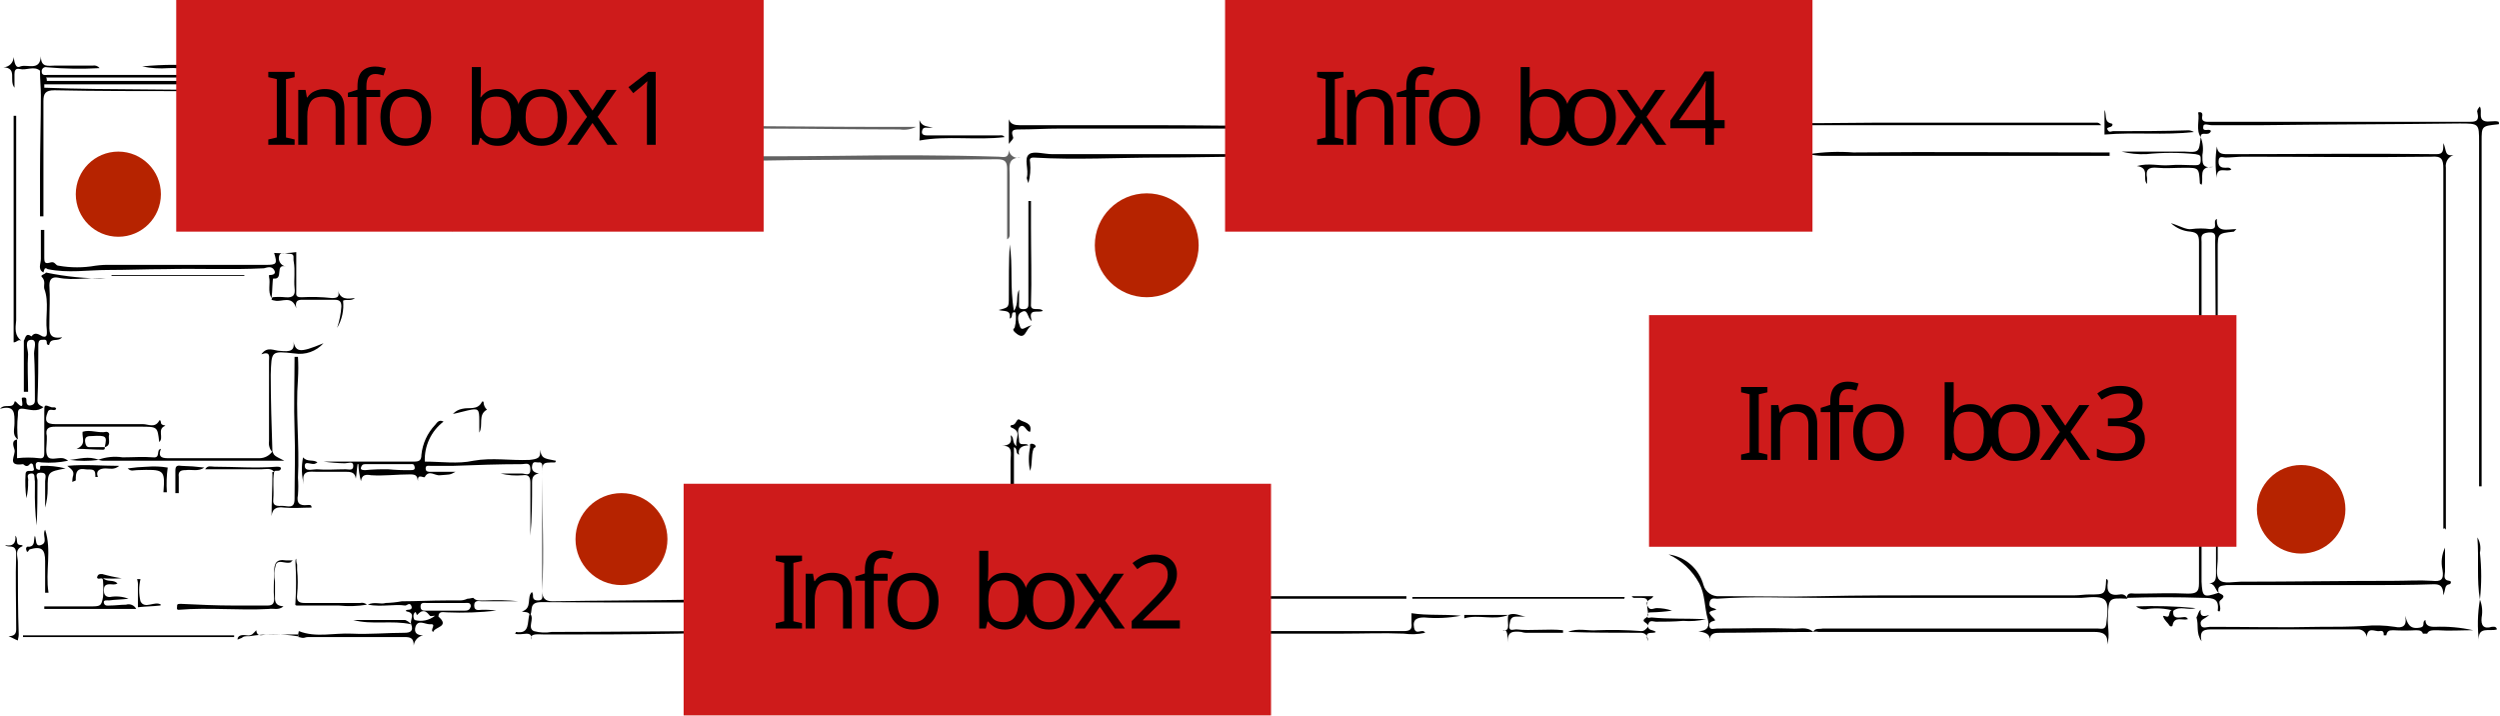
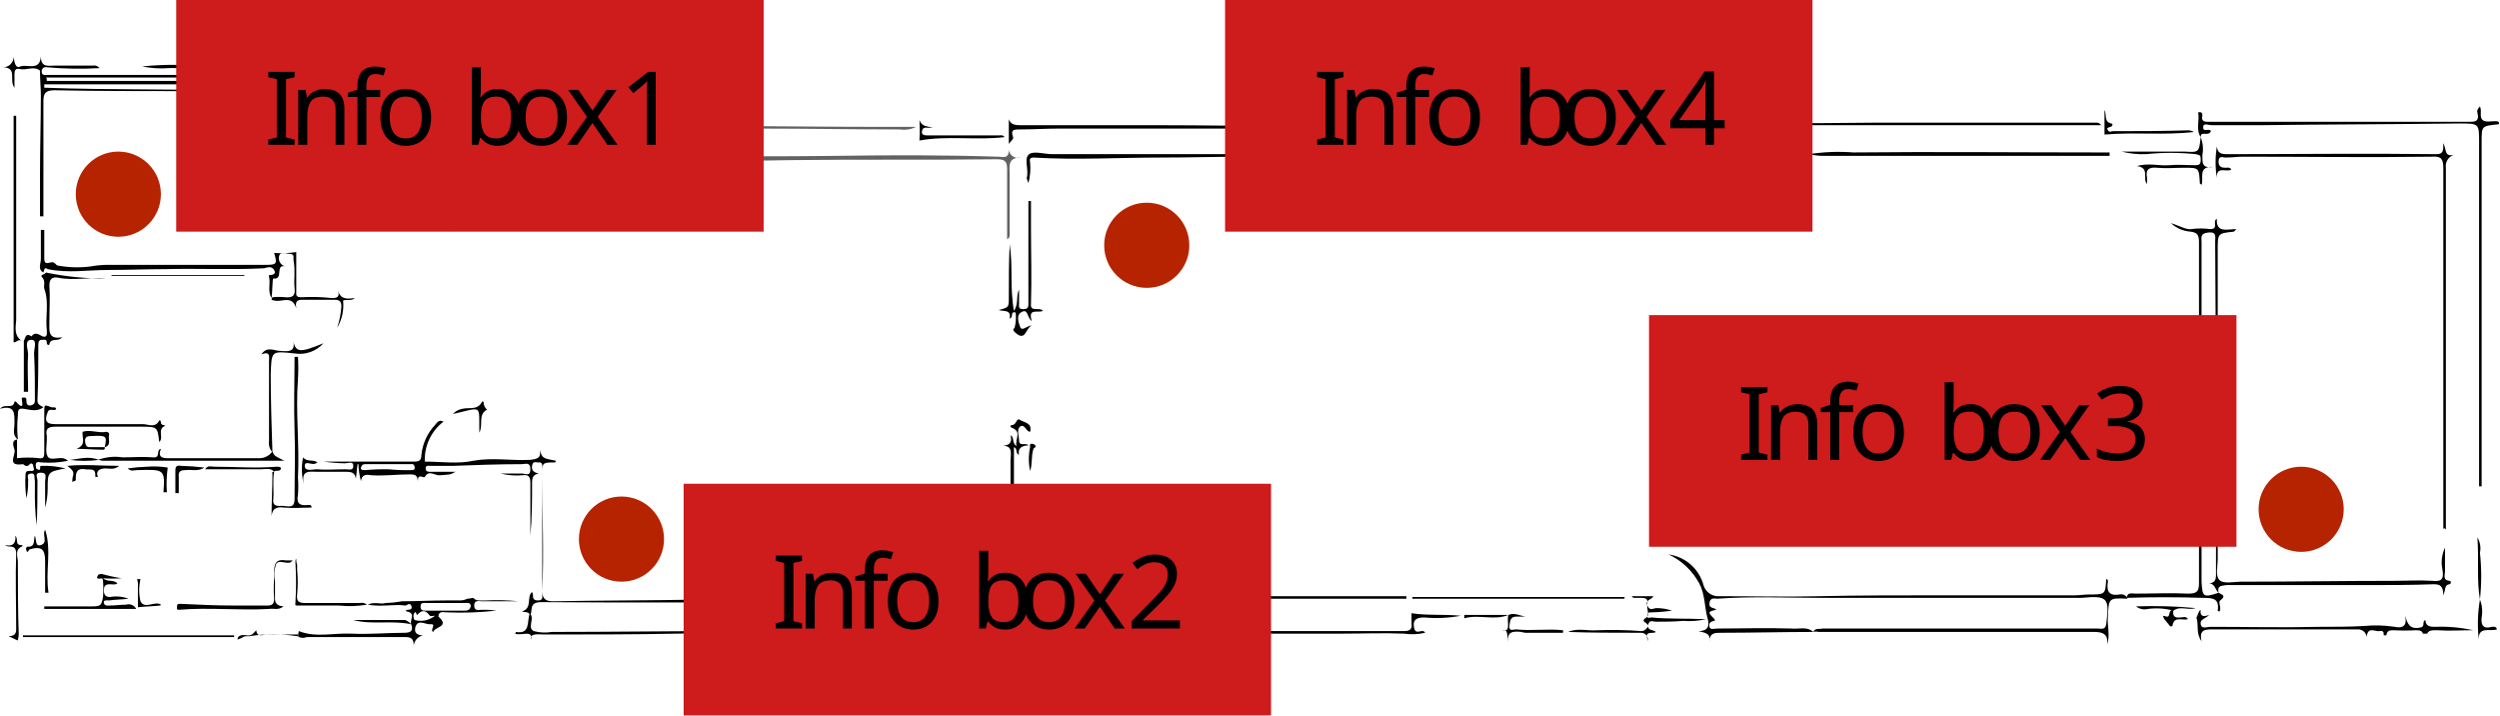
<svg xmlns="http://www.w3.org/2000/svg" id="infobokse" viewBox="0 0 293.54 84">
  <g id="bygning">
    <path d="M69.1,79c-.2-.3-.6-.2-.9-.3,1.3-.4.5-1.7,1.2-2.3,0,.1.1.2.1.3,0,.4,0,.7.6.7s.5-.4.5-.7V62c0-.4.1-.9-.5-.8-.3,0-.6-.2-.7.4s.3.8.8.9c-.6.1-.8.4-.8,1,0,2.1,0,4.2-.2,6.3V63.6c0-.7-.2-1-.9-.9a7.82,7.82,0,0,1-2.6-.2h2.5c.4,0,1,.4,1-.5s-.6-.6-1-.6c-2.7,0-5.4.1-8.1.2H57.5c-.3,0-.6-.1-.6.3s.3.4.6.4h2.9c-.7.4-.7.3-1.8.4-.6.1-1.3-.7-1.8.2-.1.2-.9-.5-.8.5-.1-.6-.2-.8-.9-.8-1.6,0-3.1.2-4.6.1-.6-.1-1.1-.1-1.2.7a8.79,8.79,0,0,1-.3-2h-.1c-.1.6-.1,1.1-.2,1.7-.1-.7-.5-.8-1.1-.8H44.2c-.9,0-2-.3-1.6,1.5a6.93,6.93,0,0,1-.1-3.2c.5.6,1.2.2,1.7.6-.1,0-.1.1-.2.1-.4.3-1.3-.4-1.3.3s.9.4,1.4.4c1.1.1,2.2,0,3.4,0,.4,0,.9.2.9-.4s-.6-.3-1-.3a21.05,21.05,0,0,1-2.5-.2H55.5c.6,0,.9-.1.9-.8A6,6,0,0,1,58,56.8c.2-.2.4-.7,1-.4a5.61,5.61,0,0,0-2.2,4.7c1.9,0,3.9.3,5.7-.1,2.2-.4,4.4,0,6.6-.1.9-.1,1.4-.2,1.2-1.2.3,1,.3,1,1.9,1.3a.35.35,0,0,1-.1.2c-1.6,0-1.5,0-1.5,1.7,0,4.5.2,9,0,13.4,0,.8.3,1.2,1.2,1.2,5.8-.1,11.6-.1,17.3-.2,11.7-.1,23.4-.1,35-.1.3,0,.6.1,1.3.1a33.14,33.14,0,0,1-6.2.2c-4.7.1-9.4.1-14.1.1-11.5,0-23.1.1-34.6,0-1.5,0-1,.9-1.3,1.5ZM52.5,62h0a22.6,22.6,0,0,0,2.6.1c.3,0,.6,0,.5-.4s-.3-.3-.5-.3H49.8c-.3,0-.4.1-.5.4s.3.3.5.3A24.37,24.37,0,0,1,52.5,62Z" transform="translate(-6.9 -6.9)" />
    <path d="M267.5,76.5c.3.2,1,.3.2.9-.3.2.2.9-.1,1.3a.35.35,0,0,1-.2-.1c.2-1.4-.5-1.5-1.7-1.5q-4.5-.15-9,0h0c.1-.7.6-.5,1-.5,2.1,0,4.2-.1,6.2,0,1,0,1.3-.2,1.3-1.2V35.3c0-.8-.2-1.1-1-1.2a3.77,3.77,0,0,1-2.3-1c1,.3,1.8.8,2.4.7a8.09,8.09,0,0,1,2.2,0c1.1,0,.2-.9.8-1.2-.1,1.7,1.2,1.2,2.3,1.2l-.3.3c-1.9.2-1.9.2-1.9,2.1V72.5c0,.9-.3,2,.2,2.5s1.7.2,2.5.2c6,0,12-.1,18-.1,1.5,0,3-.1,4.5,0,1,.1,1.4-.1,1.2-1.3a4,4,0,0,1,.3-2.6V74c0,.4-.3,1,.5,1.1.3,0,.2.4,0,.4-.6.1-.4.6-.7,1.3,0-1.1-.4-1.3-1.1-1.3-2.7.1-5.4.1-8.1.1H268.4c-.5.1-1.1,0-.9.9-.4-.3-.4-1.2-1.3-1.1.9,0,1-.4,1-1.1,0-13,0-26-.1-39.1,0-.5.2-1.1-.8-1s-.8.6-.8,1.1V75.2C265.6,77,265.7,77.1,267.5,76.5Z" transform="translate(-6.9 -6.9)" />
    <path d="M219.9,81.1c-3.6,0-7.3.1-10.9.1-.7,0-1.3,0-1.3,1.1.2-1.1-.6-1.1-1.3-1.3,1.2,0,1.3-.7,1.1-1.4-.4-1.4-.3-2.9-1-4.2a7.89,7.89,0,0,0-3.6-3.4,4.94,4.94,0,0,1,4.1,3.6,1.8,1.8,0,0,0,1.9,1.3c4,0,8,.1,11.9,0,4.5-.1,9-.1,13.5-.1h16.3c.6,0,1.1-.1,1.7-.1,1.9,0,1.9,0,2-1.8.2,0,.2.2.2.3-.2,1.2.2,1.7,1.4,1.5a.76.76,0,0,1,.9.5h0c-2.2-.1-2.2-.1-2.3,2.1-.1,1.1.3,2.2-.1,3.3.2-1.3-.6-1.5-1.5-1.5H220.5a1.15,1.15,0,0,0-.6,0c.2-.5.7-.3,1.1-.4h32.3c.4,0,.9.2,1-.5.4-3.1.2-3.4-2.9-3.1H220.9c-4.1,0-8.2-.2-12.3.1-.3,0-.8-.2-.9.5s.6.5.8.8c-1,.2-1,.3-.3,1q.3.3,0,.3c-.4.1-.6.3-.5.7s.6.2.9.2c2.9,0,5.8-.1,8.7,0C218.2,80.8,219.1,80.4,219.9,81.1Z" transform="translate(-6.9 -6.9)" />
    <path d="M68.3,24.8H60.1c.1.8.8.2,1,.8-1.1-.1-1,.7-1,1.4,0,1.6.1,3.1,0,4.7-.1,1.1.4,1.5,1.4,1.3.2,0,.4-.2.7.1-.6.6-1.7-.4-2.1.9-.1.2-.1-.1-.2-.2-.1-.6-.6-.4-1.1-.6.6,0,1.1.1,1.1-.7-.1-1.9.1-3.9-.1-5.8-.1-.7-.3-.8-.9-.8H49.6c-2.2,0-4.5,0-6.7-.1-.9,0-1.3.1-1.2,1.2s0,2.1,0,3.4a1.7,1.7,0,0,1-.4-1.4,19.22,19.22,0,0,0,0-2.4c-.2-1-.2-1.4,1.2-1.3,2.4.2,4.9,0,7.3.1,2.9.1,5.8-.2,8.7.2h.4c.3-.1.8.1.9-.4s-.6-.1-.7-.5c.2-.3.8.1.8-.5s-.7-.2-.9-.7c1.7-.2.4-1.6,1-2.3.5,0,0,.8.6.8s.4.3,0,.4c-.7.1-.6.3-.6.6,0,.5.4.3.6.3,2.5,0,4.9,0,7.4.1.5,0,.4-.2.5-.6.2-.8-.2-1.6-.1-2.7a2.3,2.3,0,0,1,.3.9c-.1.8.3.8.9.8,7.1.2,14.2-.1,21.3-.1,6.7,0,13.3.1,20,.1h3.6a3.19,3.19,0,0,1-1.9.3c-5.4,0-10.8-.1-16.2-.1-7.6,0-15.1.1-22.7.1H69.9c-.4,0-1.1-.3-1.1.6s.7.5,1.2.8c-.5.3-1.5-.2-1.3.8h0a1.27,1.27,0,0,0-1.2-.7c-2.3.1-4.5.1-6.8.1-.5,0-.8,0-.8.5s.4.3.7.3c2.1,0,4.1,0,6.2.1.5,0,1.1-.3,1.5.2Z" transform="translate(-6.9 -6.9)" fill="#626262" />
    <path d="M219.4,25c-1,.5-2.1.2-3.1.2-9.6.1-19.3.1-28.9.1H153.1c-3.3,0-6.5.1-9.8.1-5,0-10,.3-15,0-.6,0-.4.4-.4.6a6.87,6.87,0,0,1-.2,2.4,3.93,3.93,0,0,1-.2-.6c.3-1-.4-2.3.3-2.8.5-.4,1.8,0,2.7,0h20.6c9,0,17.9-.1,26.9-.2h39.5c.7,0,1.3.2,1.9.2Z" transform="translate(-6.9 -6.9)" />
    <path d="M12.4,16.4H40v.4H12.1v.4c8,.3,16,.1,24.1.4H28.1c-4.9,0-9.9,0-14.8-.1-1.1,0-1.3.4-1.3,1.3V32.3h-.4V27.2c0-3,.1-6.1.1-9.1,0-.9-.1-1.8-.1-2.7v-.2c-.7-.6-1.6,0-2.4-.2-.5-.1-.6.2-.6.6v1.6c-.7-.9.4-2.3-1.3-2.4a1.22,1.22,0,0,0,1.2-1.2c.1.6.2,1.4.8,1.1.8-.3,2.3.6,2.4-1.2,0,1.4.9,1.1,1.7,1.1h4.4a.83.83,0,0,1,.8.3,42.78,42.78,0,0,1-6.2-.1.47.47,0,0,0-.6.5c0,.5.4.4.7.4H40.3a.6.6,0,0,1,.6.3H12.3C12.4,16.1,12.4,16.2,12.4,16.4Z" transform="translate(-6.9 -6.9)" />
    <path d="M293.9,69V26.7c0-1.1-.2-1.5-1.4-1.4-7.4.1-14.7,0-22.1,0-.7,0-1.4.1-2.1.1-.3,0-.8-.3-.8.5,0,.6.4.7.8.7.2,0,.5-.1.7.2-.5.4-1.8-.5-1.7,1a11.48,11.48,0,0,1,0-3.7c.1.8.5.9,1.2.9,8.2,0,16.4-.1,24.6,0,.8,0,.8-.4.8-1.3.4.8.1,1.6,1.2,1.4a1.37,1.37,0,0,0-.9,1.5V69.1C294.1,68.9,294,68.9,293.9,69Z" transform="translate(-6.9 -6.9)" />
    <path d="M68.7,24.3c.2,0,.4.1.6.1s.9-.2.9.3-.6.2-.9.1-.4.1-.4.4.2.2.3.2c5-.2,10-.1,15-.1,7-.1,14.1,0,21.1-.1,6.3-.1,12.6-.1,18.9.1.5,0,1.2.3,1.2-.8a1.09,1.09,0,0,0,1.4.9c-1.6,0-1.3,1.1-1.3,2v7.1a.55.55,0,0,1-.3.5V26.8c0-.9-.2-1.2-1.2-1.2-8,.1-16.1,0-24.1.1-10.1.2-20.1.1-30.2.1-.6,0-1,.1-1,.8,0,.2-.2.4-.6.5V24.9h0a1.7,1.7,0,0,0,.6-.6Z" transform="translate(-6.9 -6.9)" fill="#626262" />
    <path d="M265.4,23c-.6-.9-.1-2-.3-2.9.4-.1.5.1.5.3-.2.9.4.8,1,.8h30.1c.8,0,1.5.1,1.2-1.1-.1-.2.1-.5.3-.7.3.6-.2,1.4.5,1.7.5.2,1.2-.1,1.7.1.1.3,0,.3-.1.3-1.9.2-1.9.2-1.9,2V64h-.3V23.6c0-2.2,0-2.2-2.3-2.2-7.8.1-15.5.1-23.3.2h-5.8c-.4,0-1-.3-1,.2-.1.7.8.1.9.5-.3.7-1.2-.1-1.2.7Z" transform="translate(-6.9 -6.9)" />
    <path d="M64,77.4c-.6,0-1.2.1-1.5-.3-.2,0-.4.1-.7.1a2,2,0,0,1-.9.2H59.3c-1.7,0-3.5.1-5.2.1h0a12.25,12.25,0,0,1-1.9.2c-.6.2-1.3-.2-2.1.2,1.7.3,3.1-.1,4.4.1.2,0,.5-.4.7,0s-.1.5-.4.5c-.1,0-.4.1-.1.2,1.1.2.3,1,.5,1.5h0c.3.8-.1,1-.8,1-2.1,0-4.1.2-6.2.1S44,81.8,42,81l-.1.5c.1.1.1.1,0,.2h0c.2,0,.4.1.6.1s.3-.1.6-.1H54.4c.7,0,1.1.1,1.1,1a1.38,1.38,0,0,1,1.1-1.2c-.7,0-1.1-.3-.9-1,.3-.9,1.1-.3,1.7-.3.9-.1-.1.7.4.9.1-.6,2-.6.6-1.8,0-.7.6-.5,1-.5a37.5,37.5,0,0,0,5.8-.2,9.7,9.7,0,0,0-1.7-.1c-.3,0-.9.2-.9-.5s.6-.5.9-.5h4.3A24.74,24.74,0,0,0,64,77.4Zm-8.4,2.3a.82.82,0,0,1-.1-.7c.3-.6.3.2.4.1s.3-.3.5-.4c.4-.1.6,0,1,.5.1.1.3,0,.6,0A2.7,2.7,0,0,1,55.6,79.7Zm5.9-1.1H56.9c-.3,0-.6,0-.6-.5s.4-.4.7-.4h4.5c.3,0,.7-.1.7.4C62.1,78.4,62,78.6,61.5,78.6Z" transform="translate(-6.9 -6.9)" />
    <path d="M125.4,23.8V20.9c.2.6.7.7,1.3.7H143c5.1,0,10.2.1,15.3.1,9,0,17.9-.1,26.9-.1H187v.3h-4.1c-4.1,0-8.3.1-12.4.1H131.3c-1.6,0-3.1.1-4.7.1-.7,0-1,.1-.7.9C126,23.2,125.6,23.5,125.4,23.8Z" transform="translate(-6.9 -6.9)" />
    <path d="M284.9,81.7c.1-1.3,1-.6,1.5-.7s.5.2.5.5h.3c.1-.5.3-.6.8-.6a24.32,24.32,0,0,0,2.7,0c.5,0,.7.1.8.4h.5c.2-.4.5-.4,1.2-.4,1.4.1,2.8,0,4.2,0a17.15,17.15,0,0,0-4.5-.4c-.6,0-1.1-.1-1.1-.8-.5.2.1.8-.7.9-1.2.2-1.4-.5-1.7-1.4.3,1.2-.3,1.5-1.2,1.3a14.6,14.6,0,0,0-3.6-.1c-1.7.1-3.5.1-5.2.1-4.3.1-8.6,0-12.9,0-.4,0-1,.3-1.1-.3s.5-.6,1-1.1c-.8.3-1.1.1-1-.6-.3.2-.3.6-.5.9.3.9-.1,1.8.6,2.8-.3-1.4.4-1.4,1.4-1.4h17A1,1,0,0,1,284.9,81.7Z" transform="translate(-6.9 -6.9)" />
    <path d="M27.9,64.8V62.9c-.1-.7.3-.8.8-.8.7-.1,1.5.2,2.2-.3a26.45,26.45,0,0,0-2.7-.2c-.6-.1-.7.1-.7.6v2.6Z" transform="translate(-6.9 -6.9)" />
    <path d="M23,62.1c3.2-.1,3.3-.1,3.1,2.6h.4a14.08,14.08,0,0,1,.1-2.9,9.86,9.86,0,0,0-2.4-.1,19.52,19.52,0,0,0-2.3.2C22.3,62.3,22.6,62.1,23,62.1Z" transform="translate(-6.9 -6.9)" />
    <path d="M12,38.9c-.7-.4-.3-1-.3-1.6V33.9h.4v3.2c0,.7.1.8.8.6.5-.1.5.4.9.4a12.42,12.42,0,0,0,4.3,0,10.87,10.87,0,0,1,1.8-.1H38.1c1.3,0,1.4-.1,1-1.4a11.33,11.33,0,0,0,2.6-.1v4.6c0,.4-.1.7.6.7a21.66,21.66,0,0,1,3.6.1c.7,0,.9-.2.7-.9.3,1.1,1.1,1,2,.9-.5.4-1,.1-1.4.3a5.2,5.2,0,0,1-.7,3.2,10.08,10.08,0,0,0,.5-2.5c0-.6-.2-.8-.8-.8H42.7c-.6,0-1.2-.1-1,1-.5-1.6-1.7-.7-2.5-.9-.4-.1-.5,0-.3-.4a7.52,7.52,0,0,1,1.5,0c1,.1,1.2-.3,1.1-1.1-.1-1,.1-2-.1-3.1-.1-.4.2-.9-.5-.9-.4,0-1-.3-1.2.2a1,1,0,0,0,.8,1.3c-1.4-.4-.2,1.6-1.5,1.4-.1,0-.1,1.5-.2,2.3-.5-.8-.1-1.7-.3-2.5v-.2c.4,0,.9-.1.6-.6s-.8-.3-1.2-.2c-3.9.2-7.7,0-11.6.1-2.2,0-4.5.1-6.7.1-2.4,0-4.7.4-7.1-.1-.4-.3-.4.1-.5.4Z" transform="translate(-6.9 -6.9)" />
    <path d="M127.6,77.2c.4-4.1,0-8.2.2-12.3.4,0,.3.3.3.4,0,3.7,0,7.3-.1,11,0,.6.2.6.6.6h43.5v.3Z" transform="translate(-6.9 -6.9)" />
    <path d="M8.9,58.5v2.2a11.29,11.29,0,0,1,2.6,0c.6.1.6-.3.6-.7V55.3c0-.9,0-.9.8-.6.2.1.5-.1.6.2-.2.4-.8-.2-1,.4-.4,1-.2,1.4.9,1.4H23.7c.6,0,1.4.5,1.9-.4.1-.2.2.1.2.2,0,.4.6.3.5.4-1,.4-.1,1.4-.7,1.9-.2-1.8-.2-1.8-2.2-1.8h-10c-.8,0-1.2.2-1,1.1v.4c0,.7-.2,1.5.1,2s1.2.1,1.8.2a1.55,1.55,0,0,1,.6.3,11.25,11.25,0,0,1-3.1.2c-.2,0-.6-.2-.7.2,0,.2,0,.6.2.6.5.3.2-.4.4-.4a10.22,10.22,0,0,1,2.9.3c-2.1.4-2.1.4-2.1,2.4a8.33,8.33,0,0,1-.3,2.2V63.4c0-.4.3-1-.5-1s-.4.6-.4.9c0,1.8,0,3.5-.1,5.3a32.4,32.4,0,0,1-.2-4.4v-.8c-.1-.4.1-1-.5-.9s-.2.6-.3.9a7.5,7.5,0,0,1-.2,2,13.57,13.57,0,0,1-.1-2.8c0-.5.4-.4.7-.4.5,0,.2-.4.2-.6s-.2-.4-.4-.2c-.4.5-.7,0-.8,0-2,.3-.8-1.1-1-1.7s-.3-1.1.3-1.2Z" transform="translate(-6.9 -6.9)" />
    <path d="M9,58.5c-.7-.5-.4-1.2-.4-1.9,0-1.1.1-2.2-1.7-1.7.6-.7,1.5.1,1.7-.8,0-.1.1-.1.2,0,1.2,1.3.5-.5.7-.5.5-.1.5.1.5.3s0,.7.5.6.5-.4.5-.7c0-1.8,0-3.6-.1-5.4,0-.6.4-1.6-.3-1.6-.9,0-.4,1.1-.4,1.7-.1,1.4,0,2.9,0,4.4H9.7v-6h0c.2-.3.2-1,.9-.5.4-.6.9-.2,1.3,0,.6.2.5-.4.5-.7-.2-1.6.3-3.3-.3-4.9-.1-.4.2-.9-.3-1.4-.2-.2.4-.3.5-.5h0a33.53,33.53,0,0,0,7.1.7c-1.9-.2-3.8.3-5.7-.1-.6-.1-1,.1-1,.9.1,1.4,0,2.9,0,4.3,0,1-.2,2.1,1.5,1.8-.5.6-1.3,0-1.5.8,0,.2-.3.1-.3-.1,0-.5-.2-.4-.6-.4s-.4.4-.4.7c0,2.1,0,4.3-.1,6.4,0,.5.3.6.7.8-.7.6-1.6.3-2.3.2s-.7.2-.7.8a13.09,13.09,0,0,0,0,2.8Z" transform="translate(-6.9 -6.9)" />
    <path d="M200.3,22.8c-.4.5-1.1-.3-1.4.8-.1-1.1.2-2-1.3-1.7.7-.5,1.6-.6,1.3-1.7.1,1.1.6,1.2,1.4,1.2,9.1,0,18.2,0,27.3-.1h25.5a.6.6,0,0,1,.6.3h-44c-3.2,0-6.4,0-9.7.1-.3,0-.9-.2-.9.3C199.1,23,200,22.4,200.3,22.8Z" transform="translate(-6.9 -6.9)" />
    <path d="M69.1,79h.1c.5.6-.4,1.6.4,2a4.89,4.89,0,0,0,2.1.1c6.8,0,13.6-.1,20.4-.1h19.8a12.29,12.29,0,0,1,2.7.2h-3.7c-8.1,0-16.3-.1-24.4.1-5.2.1-10.4.1-15.6.1-.8,0-1.8-.2-1.6.6.2-1.2-1.2-.4-1.9-.7a.31.31,0,0,0,.1-.2C69.2,81.4,68.8,79.9,69.1,79Z" transform="translate(-6.9 -6.9)" />
    <path d="M35.3,81.8c.2-.2.4-.2.9-.2a17.53,17.53,0,0,1,5.6,0h.1v-.2H38.2c-.4,0-1.1.4-1.2-.5-.3.3-.5.7-1.1.6s-1.1,0-1.1.5C35,81.9,35.1,81.9,35.3,81.8Z" transform="translate(-6.9 -6.9)" />
    <path d="M49.2,77.7H42.7c-.7,0-1-.2-.9-1a14.05,14.05,0,0,0,0-2.9v-.6a1.7,1.7,0,0,1-.1-.7c-.1.1-.1.2-.1.4a38.44,38.44,0,0,1,0,4.8c0,.1-.1.3.2.3h4.9a12.29,12.29,0,0,0,3.3-.1A.88.88,0,0,0,49.2,77.7Z" transform="translate(-6.9 -6.9)" />
    <path d="M178.5,79.2a15.53,15.53,0,0,1-4.3.2c-.8,0-1.4.2-1.2,1.2s1,0,1.3.6a6.92,6.92,0,0,1-2.5.1c-2.4-.1-4.8,0-7.2,0H126a1,1,0,0,1-.1-.3c0-.2.1-.2.3-.1.3.3.7.1,1,.1h44.6c.7,0,1-.2.9-.9V78.9C174.6,79.2,176.5,79,178.5,79.2Z" transform="translate(-6.9 -6.9)" />
    <path d="M219.4,25a22.66,22.66,0,0,1,5.2-.2c9.6-.1,19.2,0,28.8,0h1.3v.4H220.9a7.72,7.72,0,0,1-1.5-.2Z" transform="translate(-6.9 -6.9)" />
    <path d="M15.5,62.7a2.2,2.2,0,0,0-.1.8c.1-.1.3-.1.4-.2V63c0-1,.5-1.1,1.1-1s1.2-.2,1.2.7v.2h.3c-.3-.7.2-1,.9-1,.5,0,1,.2,1.6-.3-2.1,0-4-.2-6.1,0C15.3,62,15.6,62.2,15.5,62.7Z" transform="translate(-6.9 -6.9)" />
    <path d="M129.4,43.4c-.6.3-1.8-.4-1.3,1.2-.6-.4-.4-1.6-1.3-1-.5.3-.3,1.1-.1,1.6.2.7.7,0,1.4-.1-.8.4-.7,2-2,.8-.4-.4,0-.4,0-.6a4.73,4.73,0,0,0,.1-1.7c-.7-.2-.2.6-.7.7.2-1.1-.7-.8-1.3-1,1.2-.3,1.2-.3,1.2-1.5,0-2.1,0-4.1.1-6.2.4,2.5,0,5,.5,7.8.6-.9.2-1.7.6-2.5v1.6c0,.4-.1.7.5.7s.6-.3.6-.7v-12h.3v3.1c0,3,.1,6,0,9C127.9,43.6,129,42.9,129.4,43.4Z" transform="translate(-6.9 -6.9)" />
    <path d="M21.7,77.9c-.6,0-1.3.1-1.9.1-.2,0-.6.1-.7-.3s.4-.3.6-.3c.7-.1,1.5-.1,2.3-.2a4.16,4.16,0,0,0-2.2-.2c-.6,0-.7-.4-.7-.8s.1-.7.7-.7c.3,0,.6.1.9-.1-.5-.5-1.1-.1-1.7-.6a16.13,16.13,0,0,0,2.2,0,18.92,18.92,0,0,1-2.3-.5c-.3,0-.5,0-.6.4.1.4.7-.2.7.4A12.05,12.05,0,0,1,19,77c-.2,1.1-.3,1.1-1.6,1.1H12.1v.3H22.9A1,1,0,0,0,21.7,77.9Z" transform="translate(-6.9 -6.9)" />
    <path d="M23.4,77.5a5.69,5.69,0,0,1,0-2.6H23a2,2,0,0,1,.1.8v2.5c.9-.1,1.7-.1,2.6-.2a.1.1,0,0,0,.1-.1C25.1,77.4,23.9,78.5,23.4,77.5Z" transform="translate(-6.9 -6.9)" />
    <path d="M41.6,15.6v5.6c0,.3-.2.7.3.7s.3-.4.3-.7a54.65,54.65,0,0,1,.3-7v5.9c.1,2,.1,2,2.1,2H56.3a11.28,11.28,0,0,1,3,.4c-6.1.2-12.1-.3-18,.2v-7A.37.37,0,0,1,41.6,15.6Z" transform="translate(-6.9 -6.9)" />
    <path d="M38.9,59.9c.2.5.2.5,1.4,1.1H19c-.2,0-.4-.1-.6-.1h0a5.79,5.79,0,0,1,2.9-.3c1.2,0,2.4-.1,3.6,0,.9.1.3-.9.9-1-.3.8-.1,1.1.8,1.1H37.4a1.87,1.87,0,0,0,1.5-.8Z" transform="translate(-6.9 -6.9)" />
    <path d="M198.6,76.9h2.5c-.1.4-1,.4-.7,1.1s.7.3,1.1.3a5.66,5.66,0,0,1,1.8.3,19.42,19.42,0,0,1-2.4.2c-.3,0-.5,0-.5.4s.2.2.5.2c2,.2,4,.1,6.4.2a8.8,8.8,0,0,1-2.7.2c-1.1.1-2.2.1-3.2.1-.3,0-.8-.3-.9.4s.6.5.9.8c-.3.3-1.5-.3-.9,1.1-.1-1.1-.7-1-1.2-1-2.7,0-5.5,0-8.2-.1,1.1-.5,2.3-.1,3.4-.2a45.13,45.13,0,0,1,5.2.1c.3,0,.4-.1.7-.4.5-.6-1.1-.6-.1-1.2.4-.3,0-1,.1-1.6s-.2-.7-.7-.7h-.9C198.6,77,198.6,77,198.6,76.9Z" transform="translate(-6.9 -6.9)" />
    <path d="M39.1,62.3c-.2,1.1,0,2.1-.1,3.2-.1.9.5.8,1.1.8s1.4.4,1.4-.8c0-2.7.1-5.4,0-8.1-.1-2.9,0-5.7,0-8.6h.4a22.55,22.55,0,0,1,0,2.6c-.3,3.9.2,7.7,0,11.6a13.33,13.33,0,0,1,0,2c-.2,1,.2,1.3,1.1,1.2.2,0,.5-.1.5.3-1.1,0-2.1.1-3.2,0-.8-.1-1.4,0-1.5,1,0-1.7.1-3.3.1-5-.1-.1,0-.2.2-.2Z" transform="translate(-6.9 -6.9)" />
    <path d="M125.7,72a50.48,50.48,0,0,1-.1-5.5V61c0-.8.4-2-1.3-1.7.8-.1,1.6-.1,1.3-1.3.5.3.1.8.7,1.3-.2-.9.7-1.7-.6-2.2-.2-.1-.1-.3.1-.3.5,0,.5-.9.9-.6s1.5.3,1.2,1.4c-.5,0-.6-1-1.2-.6-.4.4-.1,1.1-.1,1.6,0,.8.8.2,1.1.6-.7,0-1.3.3-1.1,1.1-.5-.2-.1-.7-.6-.9V71.9A.37.37,0,0,1,125.7,72Z" transform="translate(-6.9 -6.9)" />
    <path d="M41.3,72.7c-.2.1-.2.2-.2.2-.6.3-1.5-.4-1.8.3a4.44,4.44,0,0,0-.1,2v1.6c0,.6-.1,1.2,1,1.3-.6.5-1.2.2-1.7.3-3.5.2-7.1-.2-10.6.1-.3,0-.2-.2-.2-.4s0-.3.4-.3c2.1.1,4.2.2,6.3.2h3.9c.6,0,.8-.2.8-.8-.1-1,0-2.1,0-3.1s.2-1.6,1.4-1.4Z" transform="translate(-6.9 -6.9)" />
    <path d="M9.6,81.5H34.4v.2H9.6Z" transform="translate(-6.9 -6.9)" />
    <path d="M265.4,23a3.8,3.8,0,0,1,.2,2.1c0,.9-.1,1.6,1.3,1.4-1.9-.1-1.1,1.3-1.4,2.1-.1-.1-.2-.1-.2-.2-.1-1.8-.1-1.8-1.8-1.8-1.1,0-2.2.1-3.2,0s-1.4.2-1.2,1.2v.7c-.6-.6.4-1.9-1.2-2.1,1.4-.4,2.6,0,3.8-.1,1-.1,2.1,0,3.1,0,.4,0,.6-.1.6-.6s0-.6-.6-.7a28.11,28.11,0,0,0-5.8,0,10.22,10.22,0,0,1-2.9-.3h7.4c1.7.1,1.7.1,1.9-1.7Z" transform="translate(-6.9 -6.9)" />
    <path d="M9.4,46.9c-.4-.2-.5.2-.9.2V20.5h.3v24c-.1,1-.2,1.8.6,2.4Z" transform="translate(-6.9 -6.9)" />
    <path d="M38.9,60a1.57,1.57,0,0,1-.4-1.3V49.3c0-.5.2-1.2-.9-.8.7-1,1.5-.4,2.2-.4,1.1.1,1.9.1,1.5-1.4.3,1.6.7,1.7,3.6.5a3.75,3.75,0,0,1-3.4,1.2c-2.8-.3-2.7-.3-2.8,2.5,0,3,.1,6,.2,9.1Z" transform="translate(-6.9 -6.9)" />
    <path d="M197.7,77.2H172.8V77h25C197.7,77,197.7,77.1,197.7,77.2Z" transform="translate(-6.9 -6.9)" />
    <path d="M198.4,22.6a13,13,0,0,1-4.8.4c-1.8.1-3.6-.1-5.3,0-.7,0-1.1-.1-1-.9.1-.5,0-1,.1-1.6,0,.5.7.9.2,1.6-.3.5.4.5.8.5h10Z" transform="translate(-6.9 -6.9)" />
    <path d="M184.1,79.1c.7-.3,1.3.1,2,.2H185c-.7,0-.7.5-.8,1-.1.8.4.5.8.5,1.8.2,3.7-.1,5.5.1v.3h-4.1a2,2,0,0,1-.8-.1c-.9-.1-1.8-.1-1.5,1.3-.2-.7,0-1.7-.7-1.5,1.1.2.4-1.1.7-1.8Z" transform="translate(-6.9 -6.9)" />
    <path d="M114.8,80.2V79c3.5.3,7,0,10.5.2a3.86,3.86,0,0,1-2.1.3H116C115.4,79.5,114.9,79.5,114.8,80.2Z" transform="translate(-6.9 -6.9)" />
    <path d="M11,69.8c.2.5,0,1.3.7,1.1.9-.3.1-1.2.5-1.8.8,2.4,0,4.9.4,7.4h-.4V72.8c0-1.4-.4-1.8-1.8-1.4-.1,0-.3.6-.4.1-.1-.2,0-.5.3-.4C11.1,71,10.8,70.3,11,69.8Z" transform="translate(-6.9 -6.9)" />
    <path d="M254.1,22.7V19.8c.3.6-.1,1.4.8,1.6.2,0,.2.3-.1.4s-.5.1-.3.4.4.1.6.1c3,0,5.9,0,8.9-.1a1.42,1.42,0,0,1,.6.2C261.1,22.8,257.6,22.4,254.1,22.7Z" transform="translate(-6.9 -6.9)" />
    <path d="M20,39.2H35.6v.1H20Z" transform="translate(-6.9 -6.9)" />
    <path d="M7.5,70.9c.9.2,1.3-.2,1.2-1.1.4.4-.1,1.1.7,1.1.1,0,.3.1,0,.2-.8.4-.4,1.2-.4,1.8,0,2.8,0,5.7.1,8.5,0,.3-.1.5-.1.7-.3-.1-.6-.3-1.1-.5.7,0,.9-.3.9-.8,0-3-.1-6,0-9C8.7,70.7,7.9,71.3,7.5,70.9Z" transform="translate(-6.9 -6.9)" />
    <path d="M19.2,59.4c.1.4-.3.3-.4.3-.9,0-1.8-.1-2.9-.1,1.2-.5.6-1.3.7-2,.9-.3,1.9.2,2.8,0,.2,0,.4.2.3.4-.1.5.3,1.2-.5,1.4.3-1.3.2-1.4-1.5-1.3-.4,0-.9,0-.8.7s.4.6.8.6Z" transform="translate(-6.9 -6.9)" />
    <path d="M116.5,21.9h-.6c-.3,0-.6-.1-.7.4s.4.5.7.5h8.3c.2,0,.5-.1.7.2-3.3.4-6.7-.2-10,.4a19.14,19.14,0,0,0,0-2.4C115.2,21.8,115.8,21.7,116.5,21.9Z" transform="translate(-6.9 -6.9)" />
    <path d="M39.1,62.3c-.4-.5-1-.3-1.5-.3H31c.3-.5.7-.3,1.1-.3,2.4,0,4.8.2,7.3,0,.2,0,.5,0,.5.2-.1.5-.7.1-.8.4Z" transform="translate(-6.9 -6.9)" />
    <path d="M298.2,77.3c-.4-2.3-.1-4.7-.3-7.3a2.47,2.47,0,0,1,.3,1.8,25.29,25.29,0,0,1,0,5.5Z" transform="translate(-6.9 -6.9)" />
    <path d="M39.7,22.2c-.6.9-.2,1.9-.2,2.9a11.23,11.23,0,0,1-.3,3.1V21.1a11.73,11.73,0,0,0,.5,1.1Z" transform="translate(-6.9 -6.9)" />
    <path d="M31,14.7c-1.4.6-2.9.1-4.3.2a11,11,0,0,1-3.1-.2,36.6,36.6,0,0,1,7.4,0Z" transform="translate(-6.9 -6.9)" />
    <path d="M63.2,57.7V56.3c0-1.4-.1-1.5-1.4-1.2-.5.1-1.1.3-1.7.4a2,2,0,0,1,1.1-.6c.8-.2,1.8.2,2.3-.8.1-.1.1-.1.2,0a1.22,1.22,0,0,0,.4.9C63,55.6,63.7,56.8,63.2,57.7Z" transform="translate(-6.9 -6.9)" />
    <path d="M298.2,77.3a3.8,3.8,0,0,1,.2,2.1c-.1.9.2,1.4,1.2,1.1.2,0,.5-.1.6.3-.8.3-2.4-.5-2.1,1.5a16.7,16.7,0,0,1,.1-5Z" transform="translate(-6.9 -6.9)" />
    <path d="M126.5,77.5c-.4.2-1,.3-.9-.8a28.85,28.85,0,0,1,.2-4.1C126.1,74.2,125.7,75.9,126.5,77.5Z" transform="translate(-6.9 -6.9)" />
    <path d="M39.7,22.2c.4-.1.7,0,.7-.6-.1-1.3,0-2.7,0-4v-.8c0-.2-.1-.4.3-.4s.2.2.2.5a15.46,15.46,0,0,0-.1,4.8c0,.2.2.4.4.6-.6.1-1.1.2-1.5-.1Z" transform="translate(-6.9 -6.9)" />
    <path d="M264.8,78.3c-.9.3-1.8-.3-2.6.3a7.62,7.62,0,0,0-3-.2,1.62,1.62,0,0,1-1.4-.3A53,53,0,0,1,264.8,78.3Z" transform="translate(-6.9 -6.9)" />
    <path d="M262.2,78.5c-.1.6,0,1,.8.9.3,0,.7-.2.9.2-.6.2-1.6-.4-1.8.7,0,.2-.3.2-.4,0s-.6-.6-.7-1c-.1-.2.3,0,.4,0C261.9,79.4,261.5,78.5,262.2,78.5Z" transform="translate(-6.9 -6.9)" />
    <path d="M31,14.7a18.82,18.82,0,0,1,5.3,0,18.82,18.82,0,0,1-5.3,0Z" transform="translate(-6.9 -6.9)" />
    <path d="M55.2,80.2c-2.3-.5-4.6.1-6.8-.5h6.1a1.79,1.79,0,0,1,.7.5Z" transform="translate(-6.9 -6.9)" />
    <path d="M184.1,79.1c-1.7.7-3.5-.1-5.2.4v-.4Z" transform="translate(-6.9 -6.9)" />
    <path d="M127.9,62.2a6.6,6.6,0,0,1,0-2.8c0-.2-.1-.4.2-.4.1,0,.4.1.4.2.2.2-.2.3-.2.4C128,60.4,128.2,61.3,127.9,62.2Z" transform="translate(-6.9 -6.9)" />
    <path d="M18.5,60.9a12.9,12.9,0,0,1-3.4,0c1.1-.1,2.2-.5,3.4,0Z" transform="translate(-6.9 -6.9)" />
  </g>
  <g id="points">
-     <circle id="punkt4" cx="134.7" cy="28.8" r="6.1" fill="#b62300" />
-     <circle id="punkt3" cx="270.3" cy="59.8" r="5.2" fill="#b62300" />
-     <circle id="punkt2" cx="73" cy="63.3" r="5.4" fill="#b62300" />
+     <circle id="punkt4" cx="134.7" cy="28.8" r="5" fill="#b62300" />
+     <circle id="punkt3" cx="270.3" cy="59.8" r="5" fill="#b62300" />
+     <circle id="punkt2" cx="73" cy="63.3" r="5" fill="#b62300" />
    <circle id="punkt1" cx="13.9" cy="22.8" r="5" fill="#b62300" />
  </g>
  <g id="info-1">
    <rect x="20.7" width="69" height="27.2" fill="#ce1b1b" />
    <text transform="translate(31.03 17)" font-size="12" font-family="MyriadPro-Regular, Myriad Pro">
      <tspan letter-spacing="0.01em">I</tspan>
      <tspan x="2.99" y="0" letter-spacing="0em">n</tspan>
      <tspan x="9.65" y="0" letter-spacing="-0.01em">f</tspan>
      <tspan x="13" y="0">o b</tspan>
      <tspan x="28.96" y="0" letter-spacing="-0.01em">o</tspan>
      <tspan x="35.38" y="0">x1</tspan>
    </text>
  </g>
  <g id="info-3">
    <rect x="193.7" y="37" width="69" height="27.2" fill="#ce1b1b" />
    <text transform="translate(204.03 54)" font-size="12" font-family="MyriadPro-Regular, Myriad Pro">
      <tspan letter-spacing="0.01em">I</tspan>
      <tspan x="2.99" y="0" letter-spacing="0em">n</tspan>
      <tspan x="9.65" y="0" letter-spacing="-0.01em">f</tspan>
      <tspan x="13" y="0">o b</tspan>
      <tspan x="28.96" y="0" letter-spacing="-0.01em">o</tspan>
      <tspan x="35.38" y="0">x3</tspan>
    </text>
  </g>
  <g id="info-4">
    <rect x="143.9" width="69" height="27.2" fill="#ce1b1b" />
    <text transform="translate(154.23 17)" font-size="12" font-family="MyriadPro-Regular, Myriad Pro">
      <tspan letter-spacing="0.01em">I</tspan>
      <tspan x="2.99" y="0" letter-spacing="0em">n</tspan>
      <tspan x="9.65" y="0" letter-spacing="-0.01em">f</tspan>
      <tspan x="13" y="0">o b</tspan>
      <tspan x="28.96" y="0" letter-spacing="-0.01em">o</tspan>
      <tspan x="35.38" y="0">x4</tspan>
    </text>
  </g>
  <g id="info-2">
    <rect x="80.3" y="56.8" width="69" height="27.2" fill="#ce1b1b" />
    <text transform="translate(90.63 73.8)" font-size="12" font-family="MyriadPro-Regular, Myriad Pro">
      <tspan letter-spacing="0.01em">I</tspan>
      <tspan x="2.99" y="0" letter-spacing="0em">n</tspan>
      <tspan x="9.65" y="0" letter-spacing="-0.01em">f</tspan>
      <tspan x="13" y="0">o b</tspan>
      <tspan x="28.96" y="0" letter-spacing="-0.01em">o</tspan>
      <tspan x="35.38" y="0">x2</tspan>
    </text>
  </g>
</svg>
